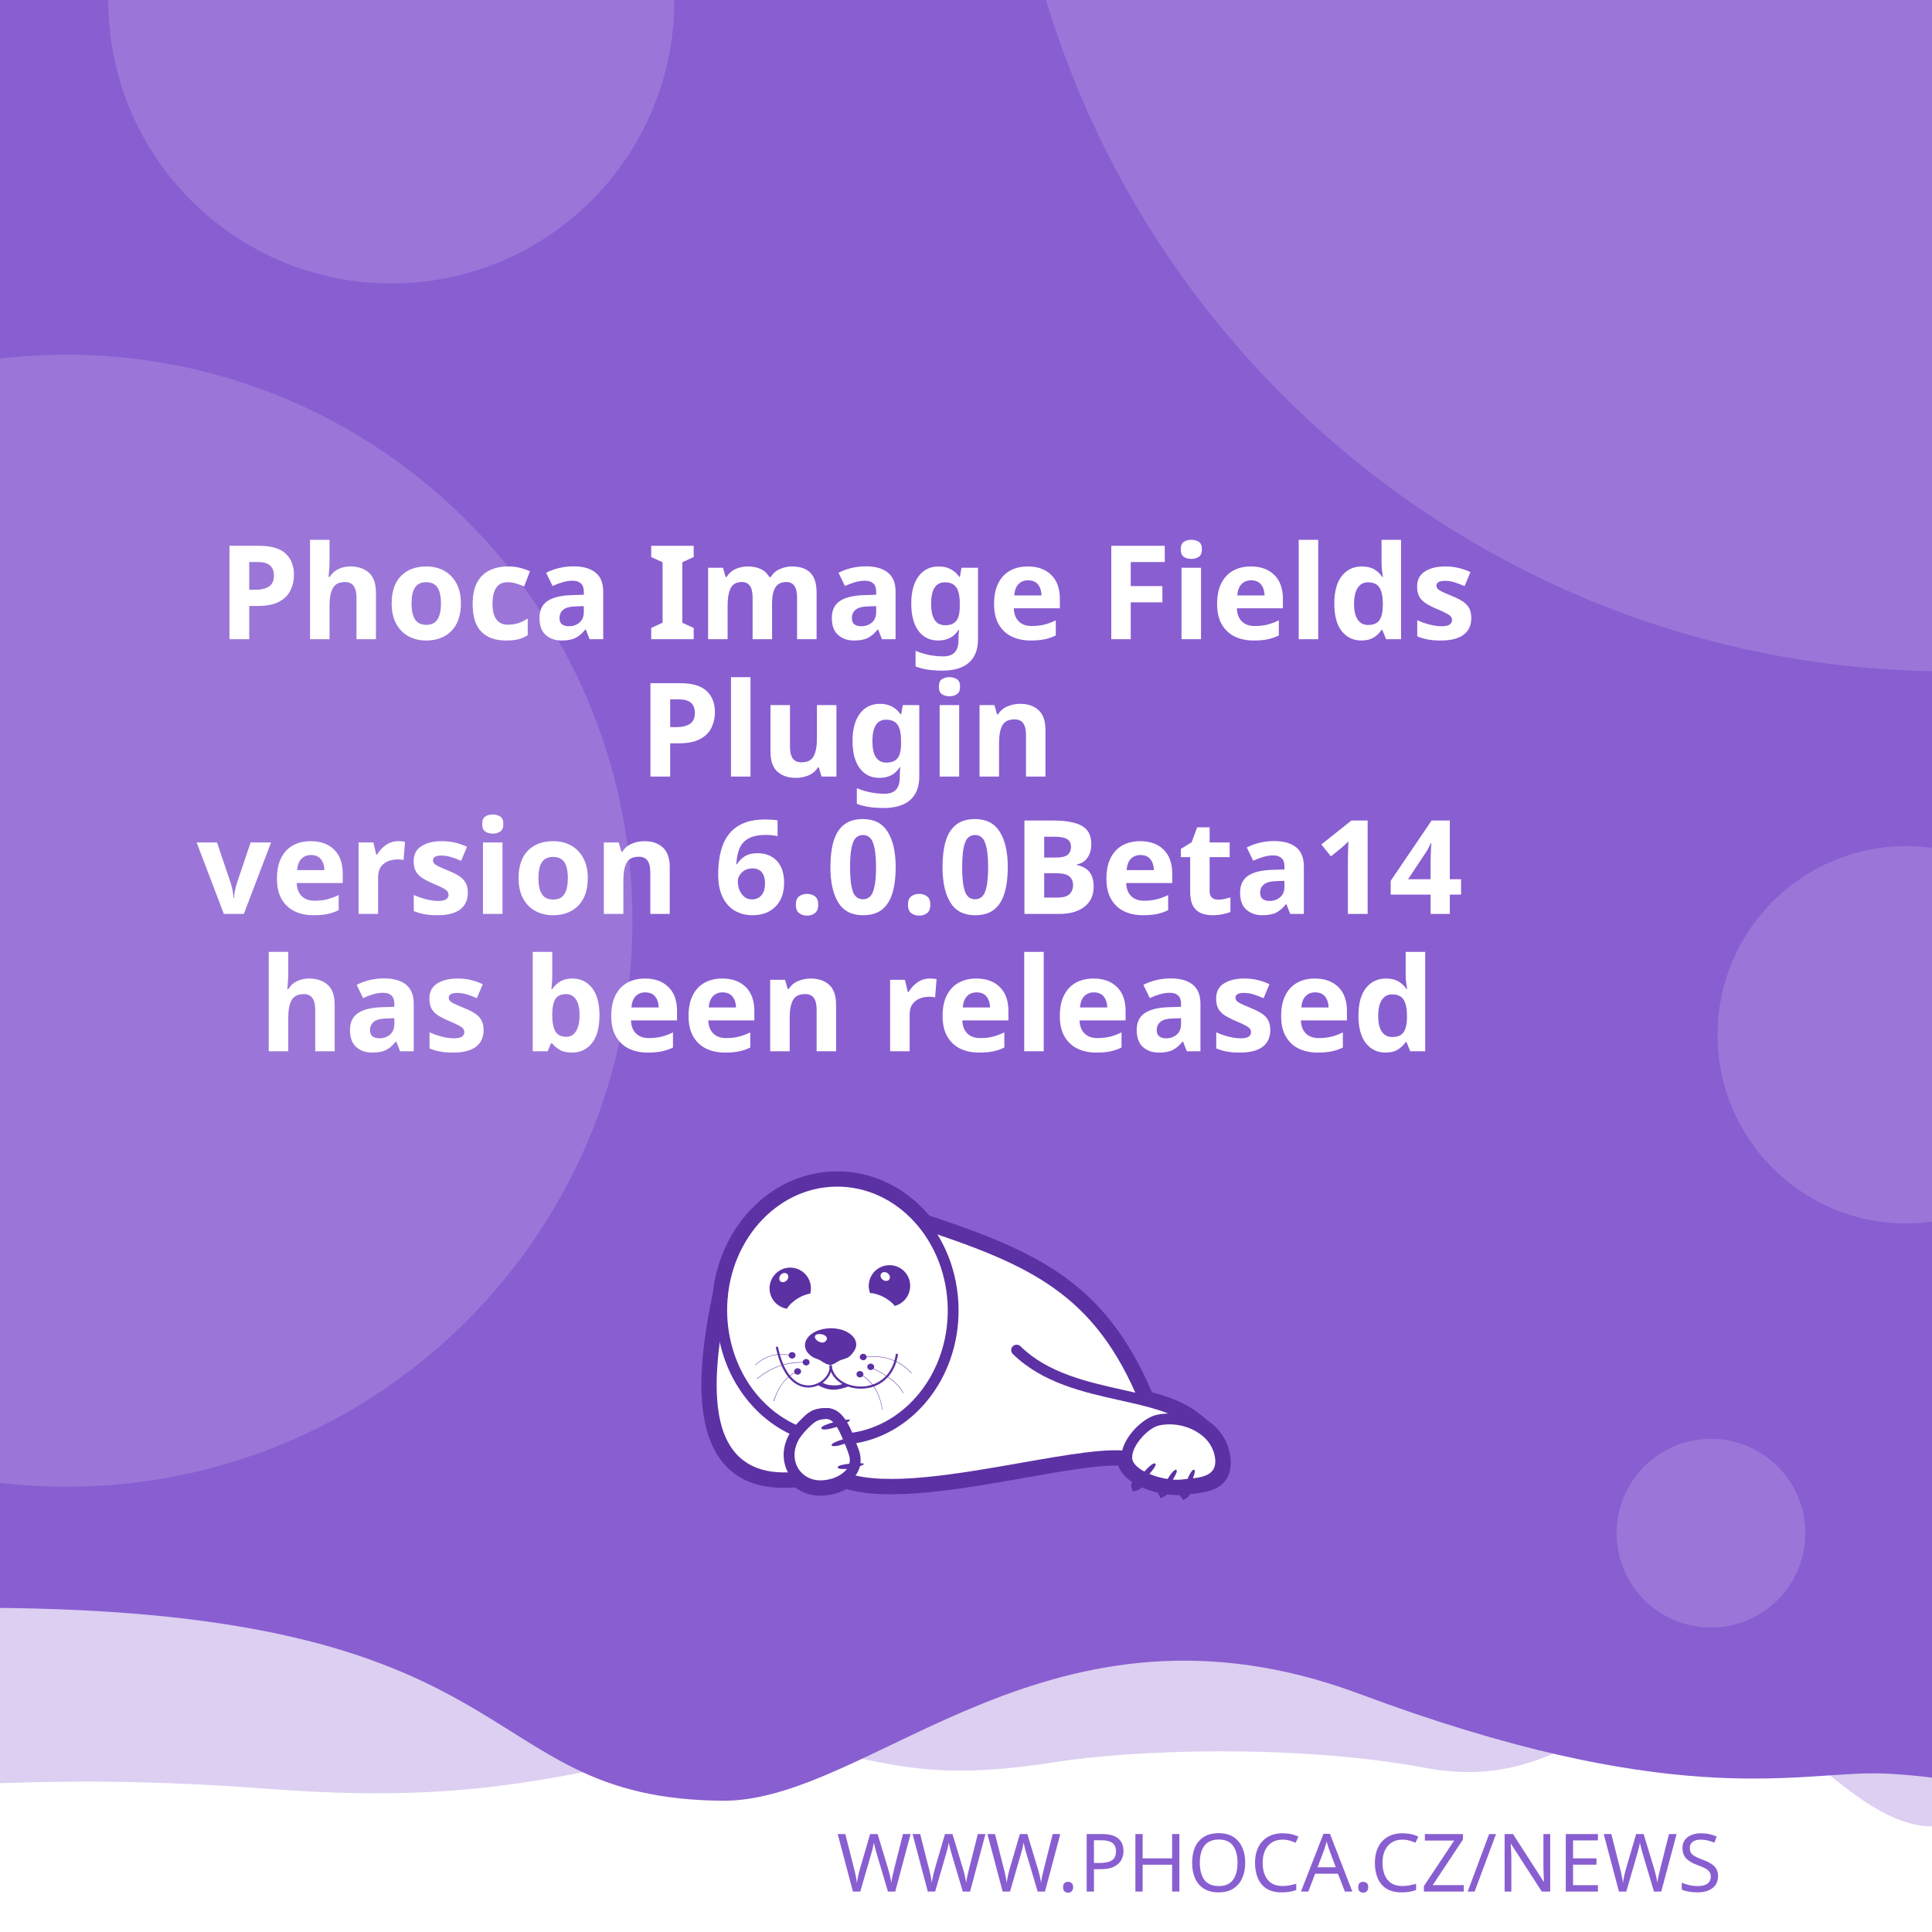
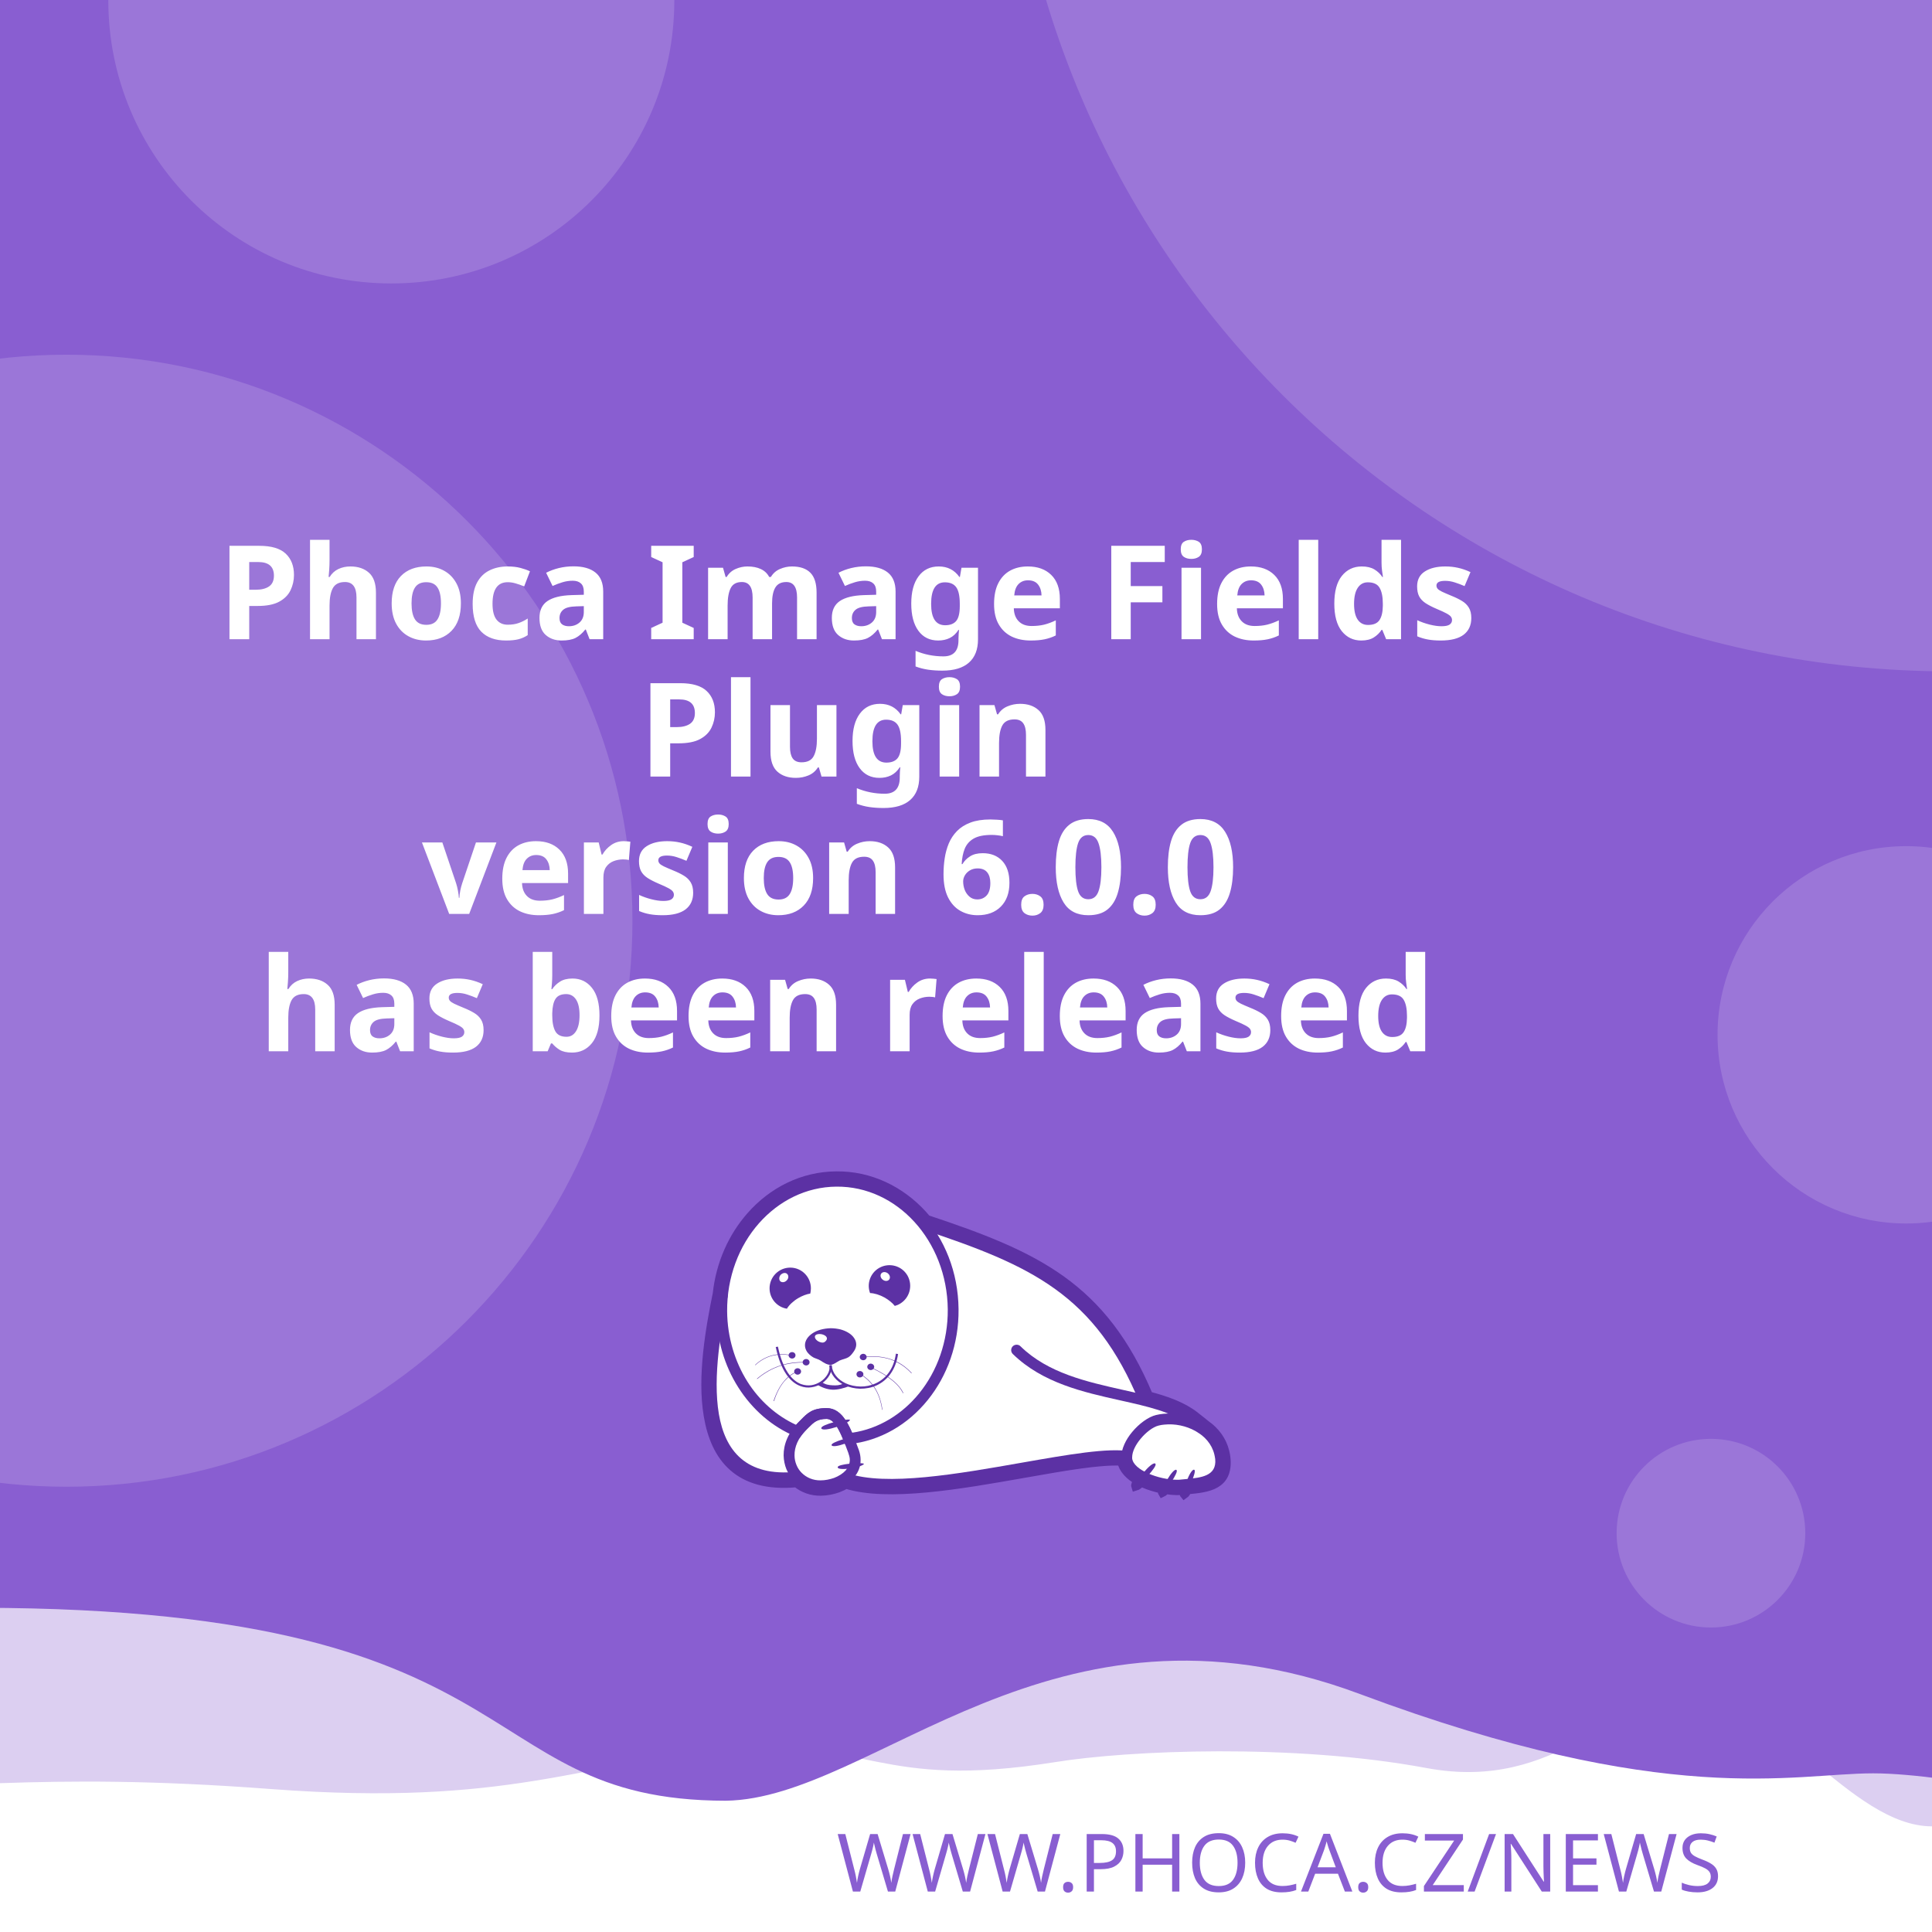
<svg xmlns="http://www.w3.org/2000/svg" width="512" height="512" viewBox="0 0 512 512" version="1.1" id="svg5">
  <defs id="defs2">
    <clipPath id="clip1">
      <path d="M 20,426 H 575 V 841.891 H 20 Z m 0,0" id="path2" />
    </clipPath>
  </defs>
  <g id="layer1">
    <path d="m -288.549,96.962 a 6.384,6.384 0 0 0 -6.384,6.384 v 81.087 a 6.384,6.384 0 0 0 6.384,6.384 h 81.083 a 6.384,6.384 0 0 0 6.384,-6.384 v -81.087 a 6.384,6.384 0 0 0 -6.384,-6.384 z m 16.084,16.188 c 0.591,-0.033 1.134,0.125 1.642,0.482 0.508,0.359 0.842,0.809 1.006,1.355 l 2.415,8.308 46.517,-2.44 c 0.829,-0.043 1.521,0.245 2.074,0.86 0.55,0.606 0.769,1.334 0.636,2.174 l -3.898,24.937 c -0.138,0.736 -0.57,1.497 -1.288,2.273 -0.719,0.787 -1.656,1.211 -2.797,1.272 l -32.861,1.721 3.038,10.253 27.775,-1.455 c 0.726,-0.04 1.351,0.178 1.887,0.648 0.523,0.483 0.803,1.086 0.844,1.812 0.038,0.726 -0.178,1.352 -0.648,1.887 -0.483,0.525 -1.086,0.806 -1.812,0.844 l -2.597,0.137 0.137,2.593 c 0.038,0.729 -0.178,1.356 -0.661,1.879 -0.472,0.535 -1.071,0.819 -1.8,0.856 -0.726,0.038 -1.353,-0.178 -1.879,-0.661 -0.535,-0.472 -0.814,-1.073 -0.852,-1.8 l -0.137,-2.593 -15.573,0.81 0.133,2.597 c 0.038,0.729 -0.176,1.356 -0.648,1.879 -0.483,0.535 -1.086,0.818 -1.812,0.856 -0.726,0.04 -1.352,-0.178 -1.887,-0.661 -0.525,-0.472 -0.806,-1.073 -0.844,-1.8 l -0.137,-2.597 -1.608,0.083 c -0.623,0.033 -1.193,-0.112 -1.721,-0.428 -0.515,-0.317 -0.883,-0.632 -1.11,-0.931 l -0.287,-0.507 -13.05,-49.343 -2.805,0.146 c -0.696,0.038 -1.312,-0.181 -1.858,-0.661 -0.545,-0.472 -0.835,-1.069 -0.873,-1.795 -0.038,-0.729 0.186,-1.353 0.682,-1.879 0.493,-0.535 1.083,-0.818 1.779,-0.856 z" style="fill:#ffffff;stroke-width:1;paint-order:stroke fill markers" id="path400" />
    <rect style="opacity:1;fill:#ffffff;stroke-width:5;stroke-linejoin:round;paint-order:stroke fill markers" id="rect723" width="512" height="512" x="0" y="0" />
    <path id="rect4460" style="opacity:0.3;fill:#895ED1;fill-opacity:1;stroke-width:5;stroke-linejoin:round;paint-order:stroke fill markers" d="M -256,4 H 768 v 480 c 0,0 -42.667,-10 -64,-10 -21.333,0 -42.408,10 -64,10 -21.592,0 -42.667,-10 -64,-10 -21.333,0 -42.408,10 -64,10 -21.592,0 -41.887,-34.701 -63.221,-34.701 -21.333,0 -35.645,25.795 -70.761,19.246 -35.116,-6.549 -78.862,-4.741 -98.515,-1.547 -47.289,7.533 -49.247,-6.724 -87.369,-3.311 -38.122,3.413 -56.921,15.193 -120.307,10.429 -63.387,-4.764 -84.091,0.698 -135.827,-0.116 -21.333,0 -42.408,10 -64,10 -21.592,0 -42.667,-10 -64,-10 -21.333,0 -64,10 -64,10 z" />
    <path id="rect4460-5" style="fill:#895ED1;fill-opacity:1;stroke-width:5;stroke-linejoin:round;paint-order:stroke fill markers" d="M -316,4.9999998e-7 H 708 V 480 c 0,0 -42.667,-10 -64,-10 -21.333,0 -42.408,10 -64,10 -21.592,0 -62.256,-10.048 -83.59,-10.048 -21.333,0 -54.449,9.448 -136.059,-21.03 -81.61,-30.478 -128.583,27.669 -167.971,28.291 -70.795,-0.042 -47.303,-54.288 -212.561,-50.983 C -185.439,429.534 -38.408,480 -60,480 c -21.592,0 -42.667,-10 -64,-10 -21.333,0 -42.408,10 -64,10 -21.592,0 -42.667,-10 -64,-10 -21.333,0 -64,10 -64,10 z" />
    <text xml:space="preserve" style="font-style:normal;font-weight:normal;font-size:21.333px;line-height:1.25;font-family:sans-serif;fill:#895ED1;fill-opacity:1;stroke:none" x="484.042" y="501.277" id="text2910-3-7">
      <tspan id="tspan2908-6-5" x="484.042" y="501.277" style="font-style:normal;font-variant:normal;font-weight:300;font-stretch:normal;font-size:21.333px;font-family:Montserrat;-inkscape-font-specification:'Montserrat Light';text-align:end;text-anchor:end;fill:#895ED1;fill-opacity:1">WWW.PHOCA.CZ/NEWS</tspan>
    </text>
    <text xml:space="preserve" style="font-style:normal;font-variant:normal;font-weight:600;font-stretch:normal;font-size:34.667px;line-height:1.05;font-family:Rubik;-inkscape-font-specification:'Rubik Semi-Bold';fill:#ffffff;fill-opacity:1;stroke:none" x="256" y="133" id="text11252">
      <tspan x="256" y="133" id="tspan403" style="text-align:center;text-anchor:middle" />
      <tspan x="256" y="169.4" style="font-size:34.667px;text-align:center;text-anchor:middle" id="tspan442">Phoca Image Fields</tspan>
      <tspan x="256" y="205.8" style="font-size:34.667px;text-align:center;text-anchor:middle" id="tspan444">Plugin</tspan>
-       <tspan x="256" y="242.2" id="tspan1992" style="font-size:34.667px;text-align:center;text-anchor:middle">version 6.0.0Beta14
+       <tspan x="256" y="242.2" id="tspan1992" style="font-size:34.667px;text-align:center;text-anchor:middle">version 6.0.0
</tspan>
      <tspan x="256" y="278.6" id="tspan2906" style="font-size:34.667px;text-align:center;text-anchor:middle">has been released</tspan>
      <tspan x="256" y="315" id="tspan1994" style="font-size:34.667px" />
    </text>
    <circle style="opacity:0.15;fill:#ffffff;fill-opacity:1;stroke-width:5;stroke-linejoin:round;paint-order:stroke fill markers" id="path8376" cx="516.67" cy="-72.081" r="250" />
    <circle style="opacity:0.15;fill:#ffffff;fill-opacity:1;stroke-width:5;stroke-linejoin:round;paint-order:stroke fill markers" id="path8376-9" cx="17.604" cy="244" r="150" />
    <circle style="opacity:0.15;fill:#ffffff;fill-opacity:1;stroke-width:5;stroke-linejoin:round;paint-order:stroke fill markers" id="path8376-6" cx="103.704" cy="0.117" r="75" />
    <circle style="opacity:0.15;fill:#ffffff;fill-opacity:1;stroke-width:5;stroke-linejoin:round;paint-order:stroke fill markers" id="path8376-6-2" cx="505.168" cy="274.238" r="50" />
    <circle style="opacity:0.15;fill:#ffffff;fill-opacity:1;stroke-width:5;stroke-linejoin:round;paint-order:stroke fill markers" id="path8376-6-2-1" cx="453.421" cy="406.309" r="25" />
    <text xml:space="preserve" style="font-style:normal;font-weight:normal;font-size:10.667px;line-height:1.25;font-family:sans-serif;fill:#895ED1;fill-opacity:1;stroke:none" x="57.956" y="456.624" id="text396">
      <tspan id="tspan394" x="57.956" y="456.624" style="font-style:normal;font-variant:normal;font-weight:normal;font-stretch:normal;font-size:10.667px;font-family:Rubik;-inkscape-font-specification:Rubik;text-align:center;text-anchor:middle;fill:#895ED1;fill-opacity:1" />
    </text>
    <g id="g760" transform="matrix(0.5260845,0,0,0.5260845,99.42418,10.37304)">
      <path style="fill:#ffffff;fill-opacity:1;fill-rule:evenodd;stroke:none" d="m 389.621,683.473 c 9.113,2.391 17.273,5.336 23.457,10.227 l 5.375,4.273 -0.004,0.008 c 4.633,3.242 8.191,7.863 9.594,13.672 0.242,0.977 0.426,2.016 0.547,3.055 1.465,14.07 -9.473,15.141 -19.348,16.055 -0.648,1.137 -1.25,1.992 -1.66,2.266 -0.246,-0.289 -0.254,-1.047 -0.09,-2.051 -0.246,0.031 -0.52,0.062 -0.824,0.098 -0.855,0.059 -1.77,0.121 -2.809,0.121 -1.75,-0.023 -3.684,-0.199 -5.691,-0.523 -0.645,0.738 -1.207,1.266 -1.578,1.438 -0.172,-0.285 -0.098,-0.895 0.145,-1.691 -3.309,-0.637 -6.738,-1.656 -9.793,-3.012 -0.332,-0.148 -0.66,-0.301 -0.984,-0.461 -1.219,1.098 -2.277,1.891 -2.863,2.051 -0.176,-0.504 0.289,-1.621 1.109,-2.973 -4.211,-2.402 -7.395,-5.645 -8.18,-9.641 -10.754,-0.684 -29.09,2.582 -49.293,6.141 -31.996,5.633 -68.574,12.086 -89.609,5.406 -1.258,0.789 -2.625,1.453 -4.07,1.984 -2.688,0.977 -5.617,1.523 -8.609,1.586 -4.73,0.055 -8.941,-1.551 -12.176,-4.27 -29.23,2.742 -40.98,-12.871 -44.496,-33.715 -3.402,-19.863 1.055,-44.504 4.527,-61.535 1.641,-15.129 7.793,-28.699 16.91,-39.043 10.93,-12.461 26.137,-20.215 43.051,-20.336 h 0.062 c 16.914,-0.184 32.242,7.328 43.418,19.543 0.715,0.781 1.414,1.582 2.094,2.406 27.59,9.176 49.688,17.566 67.891,30.629 18.176,13.078 32.348,30.754 43.898,58.293 z m 0,0" id="path177" />
      <g clip-path="url(#clip1)" clip-rule="nonzero" id="g181">
        <path style="fill:none;stroke:#5c31a4;stroke-width:2.835;stroke-linecap:butt;stroke-linejoin:miter;stroke-miterlimit:22.926;stroke-opacity:1" d="m 245.703,99.901 c 5.747,-1.508 10.893,-3.365 14.792,-6.449 l 3.39,-2.695 -0.002,-0.005 c 2.922,-2.045 5.166,-4.959 6.05,-8.622 0.153,-0.616 0.269,-1.271 0.345,-1.926 0.924,-8.873 -5.974,-9.548 -12.201,-10.124 -0.409,-0.717 -0.788,-1.256 -1.047,-1.429 -0.155,0.182 -0.16,0.66 -0.057,1.293 -0.155,-0.02 -0.328,-0.039 -0.52,-0.062 -0.539,-0.037 -1.116,-0.076 -1.771,-0.076 -1.104,0.015 -2.323,0.126 -3.589,0.33 -0.406,-0.466 -0.761,-0.798 -0.995,-0.907 -0.108,0.18 -0.062,0.564 0.091,1.067 -2.086,0.402 -4.249,1.044 -6.176,1.899 -0.209,0.094 -0.416,0.19 -0.621,0.291 -0.769,-0.692 -1.436,-1.192 -1.806,-1.293 -0.111,0.318 0.182,1.022 0.7,1.875 -2.655,1.515 -4.663,3.56 -5.158,6.08 -6.782,0.431 -18.345,-1.628 -31.085,-3.872 -20.177,-3.552 -43.244,-7.622 -56.51,-3.409 -0.793,-0.498 -1.655,-0.916 -2.567,-1.251 -1.695,-0.616 -3.542,-0.961 -5.429,-1 -2.983,-0.034 -5.639,0.978 -7.678,2.692 -18.433,-1.729 -25.843,8.117 -28.06,21.261 -2.146,12.526 0.665,28.065 2.855,38.805 1.035,9.541 4.914,18.098 10.664,24.621 6.892,7.858 16.482,12.748 27.149,12.824 h 0.039 c 10.666,0.116 20.333,-4.621 27.38,-12.324 0.451,-0.493 0.892,-0.998 1.32,-1.517 17.399,-5.786 31.334,-11.078 42.813,-19.315 11.462,-8.247 20.399,-19.394 27.683,-36.761 z m 0,0" transform="matrix(1.58574,0,0,-1.58574,0,841.8898)" id="path179" />
      </g>
      <path style="fill:#5c31a4;fill-opacity:1;fill-rule:evenodd;stroke:none" d="m 393.047,717.762 c 1.16,1.098 -7.754,10.625 -9.953,11.234 -0.672,-1.895 7.816,-12.52 9.832,-11.48 0.121,0.062 0.246,0.367 0.121,0.246" id="path183" />
      <path style="fill:#5c31a4;fill-opacity:1;fill-rule:evenodd;stroke:none" d="m 403.676,720.875 c 1.219,0.855 -5.254,10.379 -7.086,11.234 -0.914,-1.523 5.07,-12.09 6.961,-11.418 0.125,0.062 0.305,0.305 0.125,0.184" id="path185" />
      <path style="fill:#5c31a4;fill-opacity:1;fill-rule:evenodd;stroke:none" d="m 412.652,720.754 c 1.344,0.609 -3.422,11.172 -5.07,12.273 -1.16,-1.344 2.934,-12.766 4.945,-12.398 0.062,0 0.309,0.246 0.125,0.125" id="path187" />
      <path style="fill:#5c31a4;fill-opacity:1;fill-rule:evenodd;stroke:none" d="m 224.809,699.621 c -0.43,-1.586 12.211,-4.824 14.41,-4.152 -0.426,1.957 -13.375,6.414 -14.473,4.398 -0.062,-0.121 0,-0.488 0.062,-0.246 z m 0,0" id="path189" />
      <path style="fill:#5c31a4;fill-opacity:1;fill-rule:evenodd;stroke:none" d="m 229.938,708.172 c -0.367,-1.402 10.746,-4.641 12.703,-4.09 -0.367,1.77 -11.664,6.043 -12.703,4.273 -0.062,-0.062 -0.062,-0.367 0,-0.184" id="path191" />
      <path style="fill:#5c31a4;fill-opacity:1;fill-rule:evenodd;stroke:none" d="m 233.051,719.285 c -0.121,-1.402 11.359,-2.504 13.191,-1.648 -0.609,1.711 -12.52,3.789 -13.25,1.895 0,-0.121 0.059,-0.43 0.059,-0.246 z m 0,0" id="path193" />
      <path style="fill:#5c31a4;fill-opacity:1;fill-rule:evenodd;stroke:none" d="m 268.164,622.859 c 2.809,5.008 1.102,11.359 -3.906,14.23 -0.793,0.488 -1.648,0.793 -2.504,1.039 -1.16,-1.469 -2.934,-2.934 -5.008,-4.152 -2.625,-1.469 -5.312,-2.262 -7.449,-2.32 -1.773,-4.703 0.121,-10.141 4.641,-12.703 5.008,-2.809 11.359,-1.102 14.227,3.906 z m -12.457,2.078 c -1.098,-0.793 -1.465,-2.199 -0.793,-3.113 0.672,-0.918 2.137,-0.98 3.234,-0.184 1.164,0.855 1.469,2.258 0.797,3.176 -0.672,0.914 -2.137,0.977 -3.238,0.121" id="path195" />
      <path style="fill:#5c31a4;fill-opacity:1;fill-rule:evenodd;stroke:none" d="m 209.113,618.832 c 5.738,0 10.383,4.699 10.383,10.441 0,0.914 -0.125,1.77 -0.309,2.625 -1.891,0.305 -4.027,1.098 -6.105,2.32 -2.566,1.527 -4.578,3.48 -5.68,5.312 -4.945,-0.793 -8.73,-5.066 -8.73,-10.258 0,-5.742 4.641,-10.441 10.441,-10.441 z m -4.824,3.602 c 0.977,-0.977 2.441,-1.223 3.234,-0.43 0.855,0.797 0.797,2.262 -0.18,3.238 -0.918,1.039 -2.383,1.223 -3.238,0.488 -0.793,-0.793 -0.734,-2.258 0.184,-3.297" id="path197" />
      <path style="fill:#5c31a4;fill-opacity:1;fill-rule:evenodd;stroke:none" d="m 229.449,649.363 c 1.77,0 3.48,0.246 5.008,0.613 1.527,0.426 2.93,1.035 4.09,1.77 1.16,0.73 2.137,1.648 2.75,2.625 0.672,0.977 1.035,2.078 1.035,3.238 0,1.098 -0.426,2.32 -1.16,3.359 -0.73,1.035 -1.523,2.195 -2.746,2.992 -1.281,0.793 -3.055,1.035 -4.52,1.707 -1.406,0.734 -3.055,2.137 -4.641,2.137 -1.77,0 -3.664,-1.34 -4.887,-2.137 -1.281,-0.855 -2.871,-1.035 -4.031,-1.832 -1.16,-0.73 -2.137,-1.648 -2.809,-2.625 -0.672,-1.039 -1.035,-2.137 -1.035,-3.297 0,-1.16 0.363,-2.262 1.035,-3.297 0.613,-0.977 1.59,-1.895 2.75,-2.688 1.16,-0.793 2.562,-1.406 4.09,-1.832 1.59,-0.43 3.238,-0.672 5.07,-0.734 z m -3.969,3.176 c 1.707,0.551 2.625,1.711 1.77,2.934 -0.914,1.219 -1.832,1.402 -3.418,0.793 -1.59,-0.613 -2.629,-2.016 -2.262,-2.992 0.305,-0.918 2.199,-1.285 3.91,-0.734 z m 0,0" id="path199" />
      <path style="fill:#5c31a4;fill-opacity:1;fill-rule:nonzero;stroke:none" d="m 202.883,658.645 c 2.445,11.664 7.023,17.102 11.664,18.871 1.773,0.609 3.543,0.793 5.191,0.551 1.648,-0.246 3.238,-0.918 4.582,-1.773 3.051,-2.012 5.008,-5.25 4.516,-8.18 l 1.102,-0.125 c 0.488,3.301 -1.648,6.965 -5.008,9.223 -1.465,0.914 -3.238,1.648 -5.07,1.895 -1.832,0.305 -3.785,0.121 -5.68,-0.613 -5.004,-1.832 -9.832,-7.512 -12.395,-19.664 l 1.098,-0.18 z m 0,0" id="path201" />
      <path style="fill:#5c31a4;fill-opacity:1;fill-rule:nonzero;stroke:none" d="m 229.938,667.988 c 0.367,4.094 3.176,7.27 7.023,9.102 2.195,1.035 4.824,1.586 7.449,1.648 2.625,0.059 5.312,-0.488 7.816,-1.648 4.887,-2.262 8.977,-6.961 10.078,-14.902 l 1.098,0.184 c -1.223,8.305 -5.559,13.312 -10.75,15.754 -2.625,1.223 -5.496,1.711 -8.305,1.711 -2.746,-0.059 -5.496,-0.672 -7.875,-1.77 -4.152,-1.953 -7.27,-5.438 -7.637,-9.953 z m 0,0" id="path203" />
      <path style="fill:#5c31a4;fill-opacity:1;fill-rule:nonzero;stroke:none" d="m 224.93,676.477 c 1.895,1.285 3.359,1.527 5.496,1.648 2.137,0.062 3.113,0.125 5.617,-0.914 l 2.992,1.223 c -2.809,1.16 -6.227,2.016 -8.73,1.891 -2.566,-0.121 -5.375,-1.098 -7.574,-2.562 z m 0,0" id="path205" />
      <path style="fill:#5c31a4;fill-opacity:1;fill-rule:evenodd;stroke:none" d="m 210.027,661.395 c 0.98,0 1.711,0.734 1.711,1.586 0,0.918 -0.73,1.652 -1.711,1.652 -0.977,0 -1.77,-0.734 -1.77,-1.652 0,-0.852 0.793,-1.586 1.77,-1.586" id="path207" />
      <path style="fill:#5c31a4;fill-opacity:1;fill-rule:evenodd;stroke:none" d="m 217.113,664.875 c 0.977,0 1.711,0.734 1.711,1.648 0,0.855 -0.734,1.59 -1.711,1.59 -0.977,0 -1.77,-0.734 -1.77,-1.59 0,-0.914 0.793,-1.648 1.77,-1.648" id="path209" />
      <path style="fill:#5c31a4;fill-opacity:1;fill-rule:evenodd;stroke:none" d="m 212.777,669.516 c 0.977,0 1.77,0.734 1.77,1.648 0,0.855 -0.793,1.59 -1.77,1.59 -0.918,0 -1.711,-0.734 -1.711,-1.59 0,-0.914 0.793,-1.648 1.711,-1.648" id="path211" />
      <path style="fill:#5c31a4;fill-opacity:1;fill-rule:evenodd;stroke:none" d="m 244.164,670.922 c 0.98,0 1.773,0.73 1.773,1.586 0,0.918 -0.793,1.648 -1.773,1.648 -0.977,0 -1.707,-0.73 -1.707,-1.648 0,-0.855 0.73,-1.586 1.707,-1.586" id="path213" />
      <path style="fill:#5c31a4;fill-opacity:1;fill-rule:evenodd;stroke:none" d="m 249.602,667.195 c 0.977,0 1.77,0.734 1.77,1.648 0,0.855 -0.793,1.59 -1.77,1.59 -0.918,0 -1.711,-0.734 -1.711,-1.59 0,-0.914 0.793,-1.648 1.711,-1.648" id="path215" />
      <path style="fill:#5c31a4;fill-opacity:1;fill-rule:evenodd;stroke:none" d="m 245.875,662.25 c 0.918,0 1.711,0.73 1.711,1.648 0,0.855 -0.793,1.586 -1.711,1.586 -0.977,0 -1.77,-0.73 -1.77,-1.586 0,-0.918 0.793,-1.648 1.77,-1.648" id="path217" />
      <path style="fill:#5c31a4;fill-opacity:1;fill-rule:nonzero;stroke:none" d="m 245.816,663.777 c 5.496,-0.672 10.195,-0.125 14.227,1.281 4.031,1.406 7.391,3.785 10.258,6.902 l -0.18,0.121 c -2.812,-3.055 -6.168,-5.375 -10.141,-6.84 -4.027,-1.406 -8.668,-1.895 -14.105,-1.281 z m 0,0" id="path219" />
      <path style="fill:#5c31a4;fill-opacity:1;fill-rule:nonzero;stroke:none" d="m 244.473,672.387 c 3.176,1.953 5.68,4.398 7.508,7.391 1.836,3.051 2.996,6.594 3.543,10.684 h -0.184 c -0.547,-4.027 -1.707,-7.57 -3.539,-10.562 -1.832,-2.934 -4.336,-5.434 -7.453,-7.328 z m 0,0" id="path221" />
      <path style="fill:#5c31a4;fill-opacity:1;fill-rule:nonzero;stroke:none" d="m 249.723,669.027 c 4.641,2.137 8.184,4.273 10.809,6.414 2.688,2.137 4.457,4.336 5.559,6.531 l -0.184,0.125 c -1.102,-2.199 -2.871,-4.398 -5.496,-6.473 -2.625,-2.141 -6.168,-4.277 -10.75,-6.414 z m 0,0" id="path223" />
      <path style="fill:#5c31a4;fill-opacity:1;fill-rule:nonzero;stroke:none" d="m 191.344,667.867 c 2.625,-2.441 5.555,-4.031 8.609,-4.824 3.176,-0.855 6.535,-0.793 10.074,0 v 0.184 c -3.539,-0.793 -6.898,-0.793 -10.012,0 -3.055,0.793 -5.926,2.383 -8.551,4.762 z m 0,0" id="path225" />
      <path style="fill:#5c31a4;fill-opacity:1;fill-rule:nonzero;stroke:none" d="m 192.32,674.77 c 3.723,-3.117 7.57,-5.254 11.664,-6.598 4.031,-1.344 8.305,-1.891 12.824,-1.707 v 0.18 c -4.52,-0.121 -8.734,0.43 -12.766,1.711 -4.027,1.344 -7.875,3.48 -11.602,6.598 z m 0,0" id="path227" />
      <path style="fill:#5c31a4;fill-opacity:1;fill-rule:nonzero;stroke:none" d="m 200.688,686.004 c 1.402,-4.273 3.172,-7.512 5.188,-9.891 1.957,-2.445 4.215,-3.973 6.535,-4.949 l 0.121,0.184 c -2.32,0.977 -4.516,2.504 -6.531,4.887 -1.957,2.383 -3.727,5.555 -5.07,9.832 l -0.246,-0.062 z m 0,0" id="path229" />
      <path style="fill:#5c31a4;fill-opacity:1;fill-rule:nonzero;stroke:none" d="m 379.43,716.781 c -9.953,-1.832 -30.168,1.773 -52.699,5.742 -32.613,5.738 -69.984,12.336 -90.809,5.008 l 1.832,-5.191 c 19.48,6.84 56.059,0.367 88,-5.25 23.02,-4.031 43.723,-7.695 54.652,-5.68 z m 0,0" id="path231" />
      <path style="fill:#5c31a4;fill-opacity:1;fill-rule:nonzero;stroke:none" d="m 232.258,572.602 h 0.062 c 16.914,-0.184 32.242,7.328 43.418,19.543 11.051,12.09 17.953,28.945 18.137,47.57 v 0.062 c 0.184,17.527 -5.742,33.648 -15.512,45.738 -9.895,12.273 -23.816,20.582 -39.57,22.23 l -2.016,0.18 -0.793,-1.891 c -1.344,-3.359 -2.75,-6.352 -4.336,-8.367 -1.285,-1.648 -2.688,-2.625 -4.277,-2.625 -4.762,0 -6.531,1.832 -8.977,4.273 l -1.039,1.039 c -0.426,0.426 -0.852,0.855 -1.219,1.281 v 0.062 c -0.43,0.426 -0.793,0.914 -1.102,1.281 l -1.281,1.711 -1.953,-0.793 C 200.016,699.074 190,690.34 182.914,679.164 176.016,668.293 171.984,655.105 171.863,640.875 c -0.184,-18.688 6.473,-35.602 17.34,-47.938 10.934,-12.457 26.141,-20.215 43.055,-20.336 z m 0.121,5.438 h -0.059 c -15.27,0.121 -29.07,7.203 -39.023,18.5 -10.016,11.359 -16.121,27.055 -16,44.277 0.121,13.188 3.91,25.402 10.199,35.418 6.105,9.648 14.656,17.281 24.547,21.801 0.488,-0.551 0.98,-1.098 1.469,-1.59 l 0.977,-0.977 c 3.359,-3.418 5.801,-5.859 12.883,-5.859 3.543,0 6.293,1.77 8.551,4.641 1.648,2.074 3.055,4.762 4.336,7.754 13.375,-1.953 25.219,-9.281 33.832,-19.906 9.039,-11.176 14.473,-26.016 14.352,-42.262 v -0.059 c -0.184,-17.223 -6.598,-32.793 -16.797,-43.969 -10.137,-11.113 -23.996,-17.895 -39.266,-17.77 z m 0,0" id="path233" />
      <path style="fill:#5c31a4;fill-opacity:1;fill-rule:nonzero;stroke:none" d="m 325.141,658.523 c 13.801,13.496 33.465,17.832 51.359,21.863 14.289,3.176 27.539,6.168 36.578,13.312 l 5.375,4.273 -3.422,4.277 -5.371,-4.277 c -8.062,-6.41 -20.703,-9.219 -34.383,-12.273 -18.625,-4.152 -39.023,-8.734 -53.984,-23.266 -0.547,-0.488 -0.914,-1.223 -0.914,-2.016 0,-1.527 1.219,-2.75 2.746,-2.75 0.797,0 1.527,0.309 2.016,0.855 z m 0,0" id="path235" />
      <path style="fill:#5c31a4;fill-opacity:1;fill-rule:nonzero;stroke:none" d="m 428.59,714.707 c 1.465,14.105 -9.527,15.145 -19.418,16.059 -0.672,0.062 -1.344,0.184 -2.504,0.309 -0.855,0.059 -1.773,0.121 -2.812,0.121 -5.004,-0.062 -11.539,-1.406 -16.914,-3.785 -5.863,-2.629 -10.504,-6.656 -11.055,-11.91 -0.059,-0.305 -0.059,-0.73 -0.059,-1.098 0.059,-4.336 2.32,-8.977 5.496,-12.766 3.48,-4.211 8.184,-7.633 12.031,-8.547 1.219,-0.309 2.441,-0.488 3.664,-0.613 6.289,-0.672 13.188,0.672 18.867,3.91 5.863,3.234 10.504,8.426 12.152,15.266 0.246,0.977 0.43,2.016 0.551,3.055 z m -19.906,10.625 c 7.266,-0.672 15.324,-1.465 14.473,-10.074 -0.125,-0.797 -0.246,-1.59 -0.43,-2.324 -1.281,-5.25 -4.883,-9.219 -9.527,-11.785 -4.699,-2.625 -10.379,-3.785 -15.633,-3.234 -0.977,0.059 -1.953,0.242 -2.93,0.488 -2.75,0.672 -6.289,3.297 -9.102,6.715 -2.441,2.934 -4.211,6.352 -4.211,9.285 0,0.121 0,0.305 0,0.547 0.367,2.992 3.664,5.559 7.875,7.453 4.703,2.137 10.324,3.297 14.656,3.297 0.797,0 1.527,0 2.262,-0.121 l 2.562,-0.246 z m 0,0" id="path237" />
      <path style="fill:#5c31a4;fill-opacity:1;fill-rule:nonzero;stroke:none" d="m 177.664,632.816 c -3.297,16.547 -7.758,40.73 -4.52,59.844 3.113,18.137 13.434,31.695 39.266,29.008 l 0.551,5.496 c -29.742,3.055 -41.648,-12.641 -45.191,-33.648 -3.418,-19.969 1.102,-44.762 4.582,-61.801 z m 0,0" id="path239" />
      <path style="fill:#5c31a4;fill-opacity:1;fill-rule:nonzero;stroke:none" d="m 227.371,689.609 c 8.488,0 12.094,9.832 16.184,20.883 l 0.062,0.121 c 0.609,1.711 0.914,3.422 0.914,5.008 0.062,3.48 -1.219,6.535 -3.418,8.977 -2.078,2.324 -4.887,4.156 -8.062,5.316 -2.688,0.977 -5.617,1.523 -8.609,1.586 -5.375,0.062 -10.078,-2.016 -13.434,-5.434 -1.652,-1.648 -2.934,-3.543 -3.848,-5.68 -0.855,-2.137 -1.344,-4.457 -1.406,-6.902 -0.062,-5.496 2.199,-11.543 7.758,-17.039 l 0.977,-0.977 c 3.355,-3.418 5.801,-5.859 12.883,-5.859 z m 11.055,22.777 c -3.422,-9.16 -6.414,-17.344 -11.055,-17.344 -4.762,0 -6.531,1.832 -8.977,4.273 l -1.039,1.039 c -4.395,4.336 -6.168,8.918 -6.105,13.07 0,1.707 0.367,3.355 0.977,4.824 0.613,1.523 1.527,2.867 2.625,3.969 2.383,2.379 5.742,3.848 9.527,3.785 2.32,0 4.641,-0.488 6.781,-1.223 2.379,-0.914 4.395,-2.195 5.859,-3.785 1.285,-1.527 2.078,-3.297 2.078,-5.312 0,-0.977 -0.246,-2.016 -0.672,-3.176 z m 0,0" id="path241" />
      <path style="fill:#5c31a4;fill-opacity:1;fill-rule:nonzero;stroke:none" d="m 277.02,594.281 c 27.969,9.281 50.32,17.711 68.703,30.898 18.504,13.312 32.852,31.391 44.516,59.785 l -5.066,2.141 c -11.238,-27.422 -24.977,-44.766 -42.625,-57.465 -17.773,-12.824 -39.758,-21.07 -67.238,-30.168 z m 0,0" id="path243" />
    </g>
  </g>
</svg>
